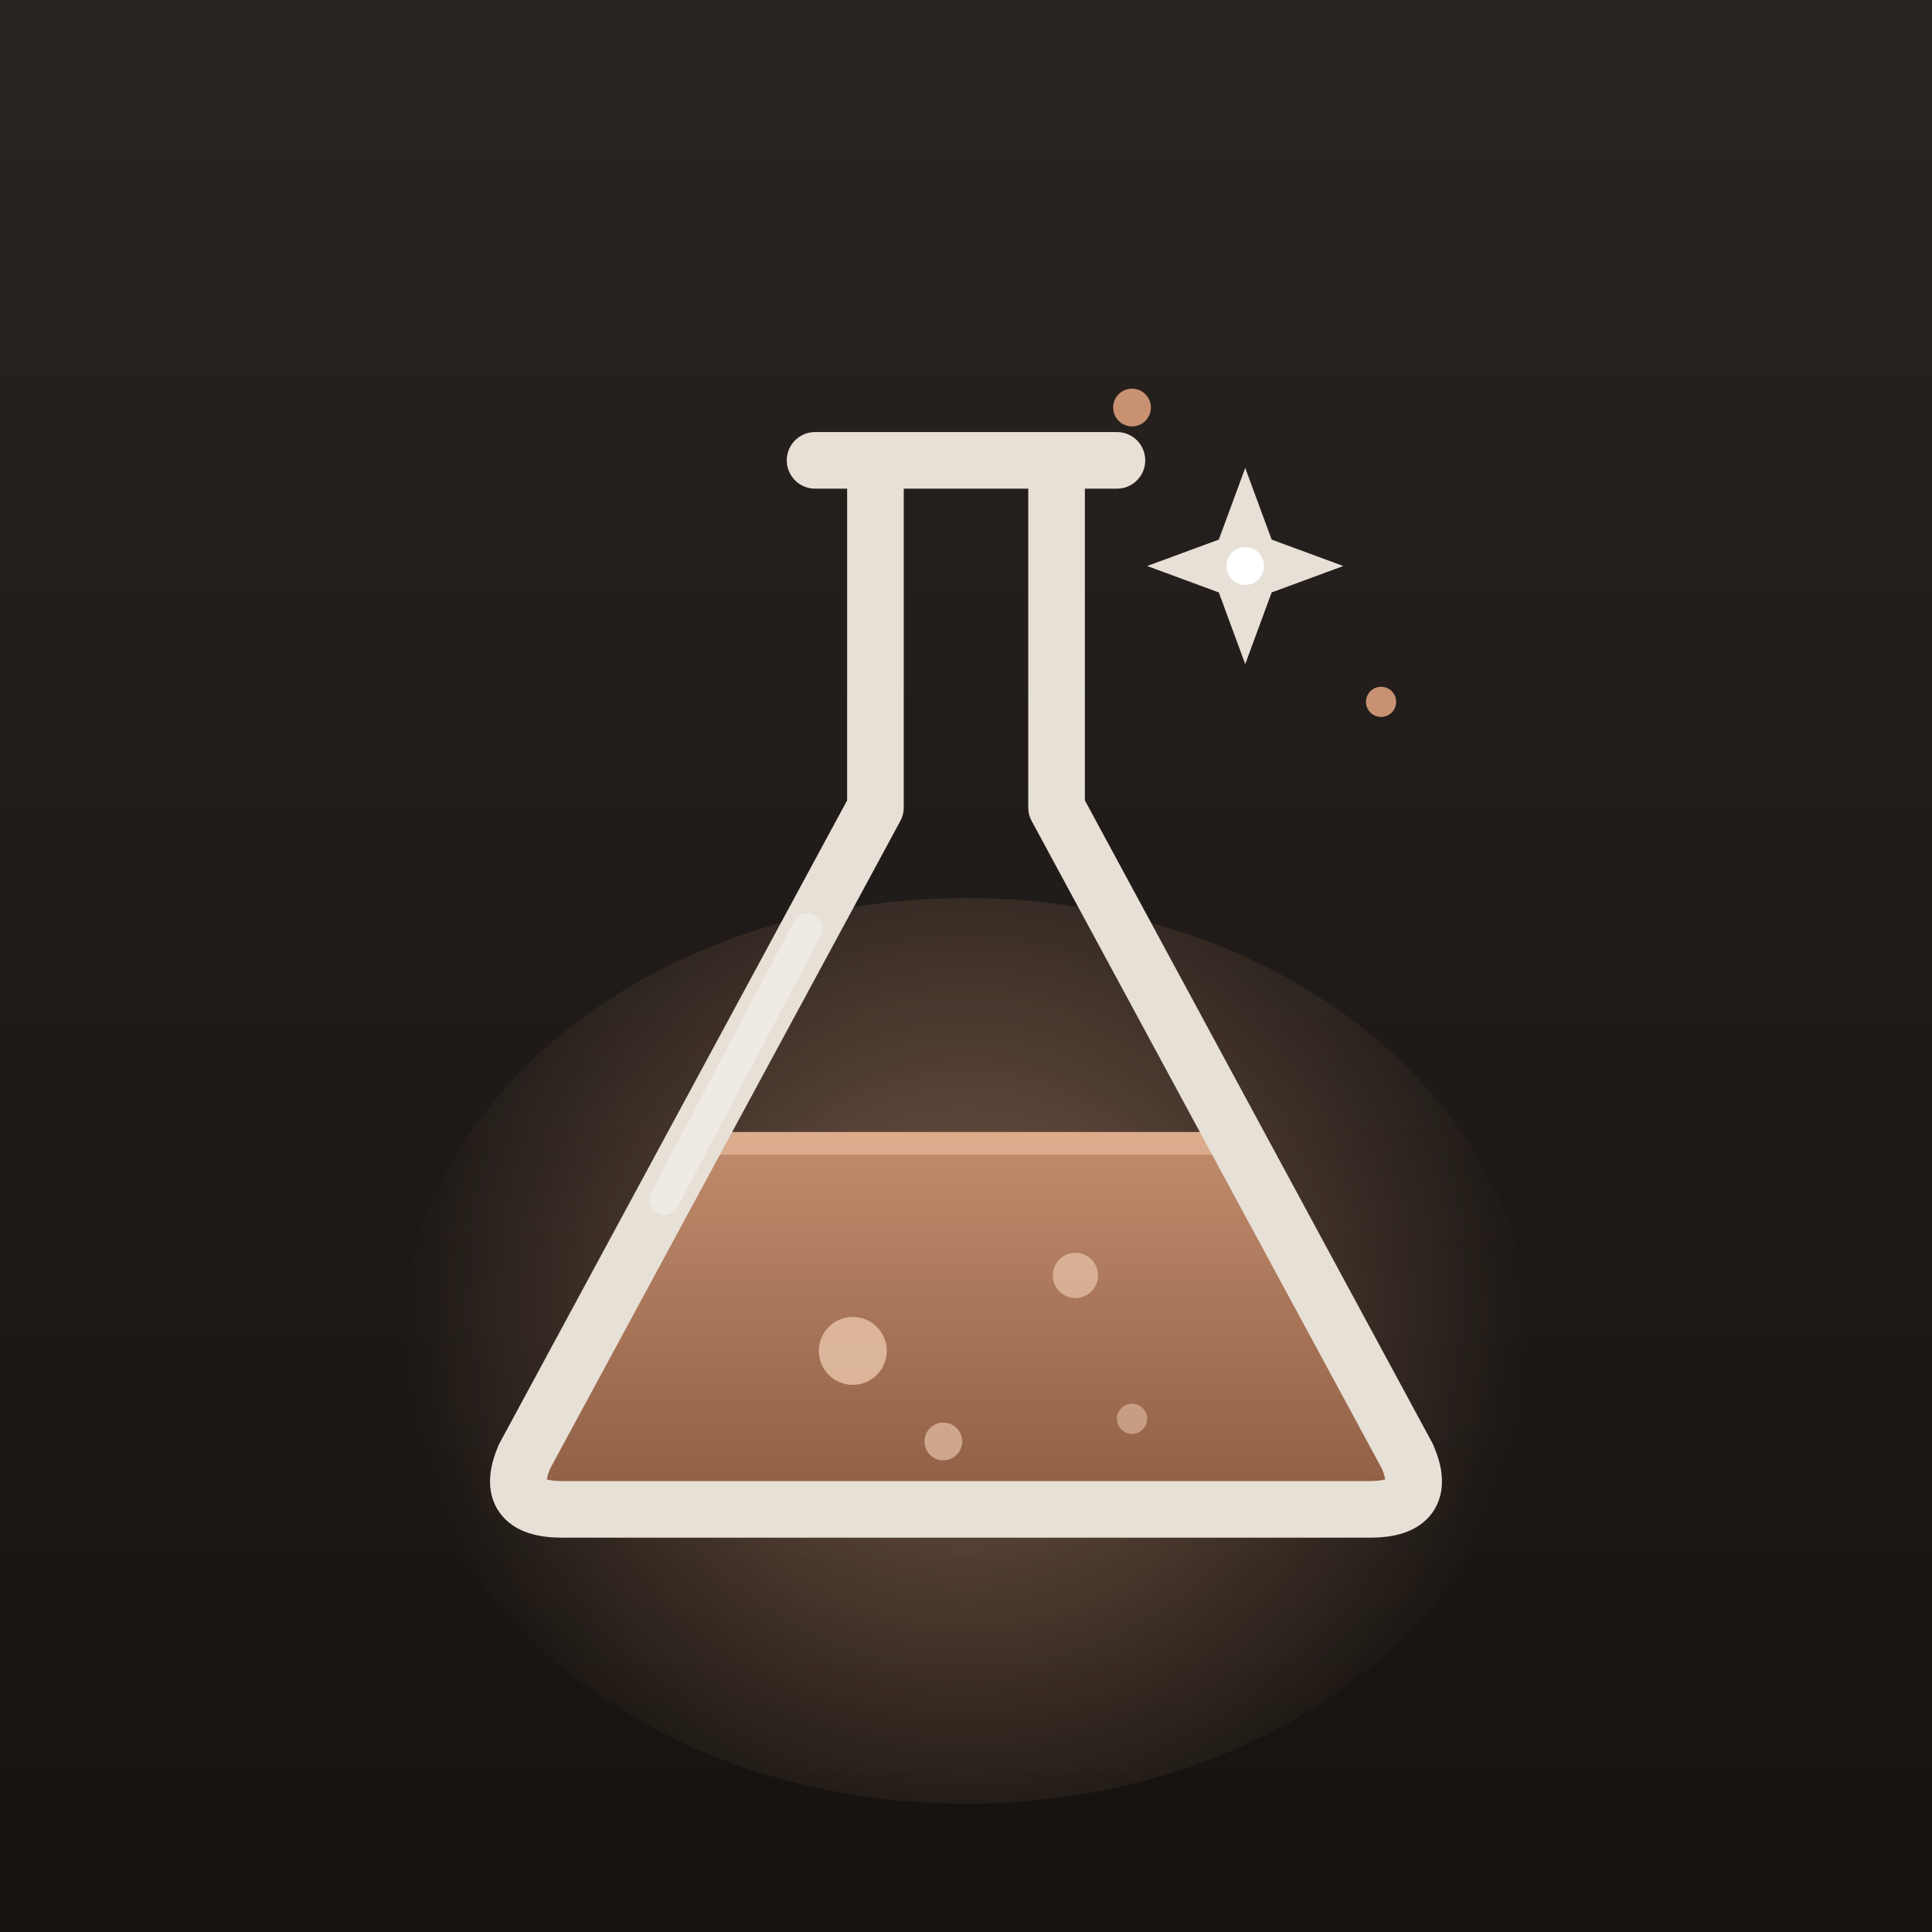
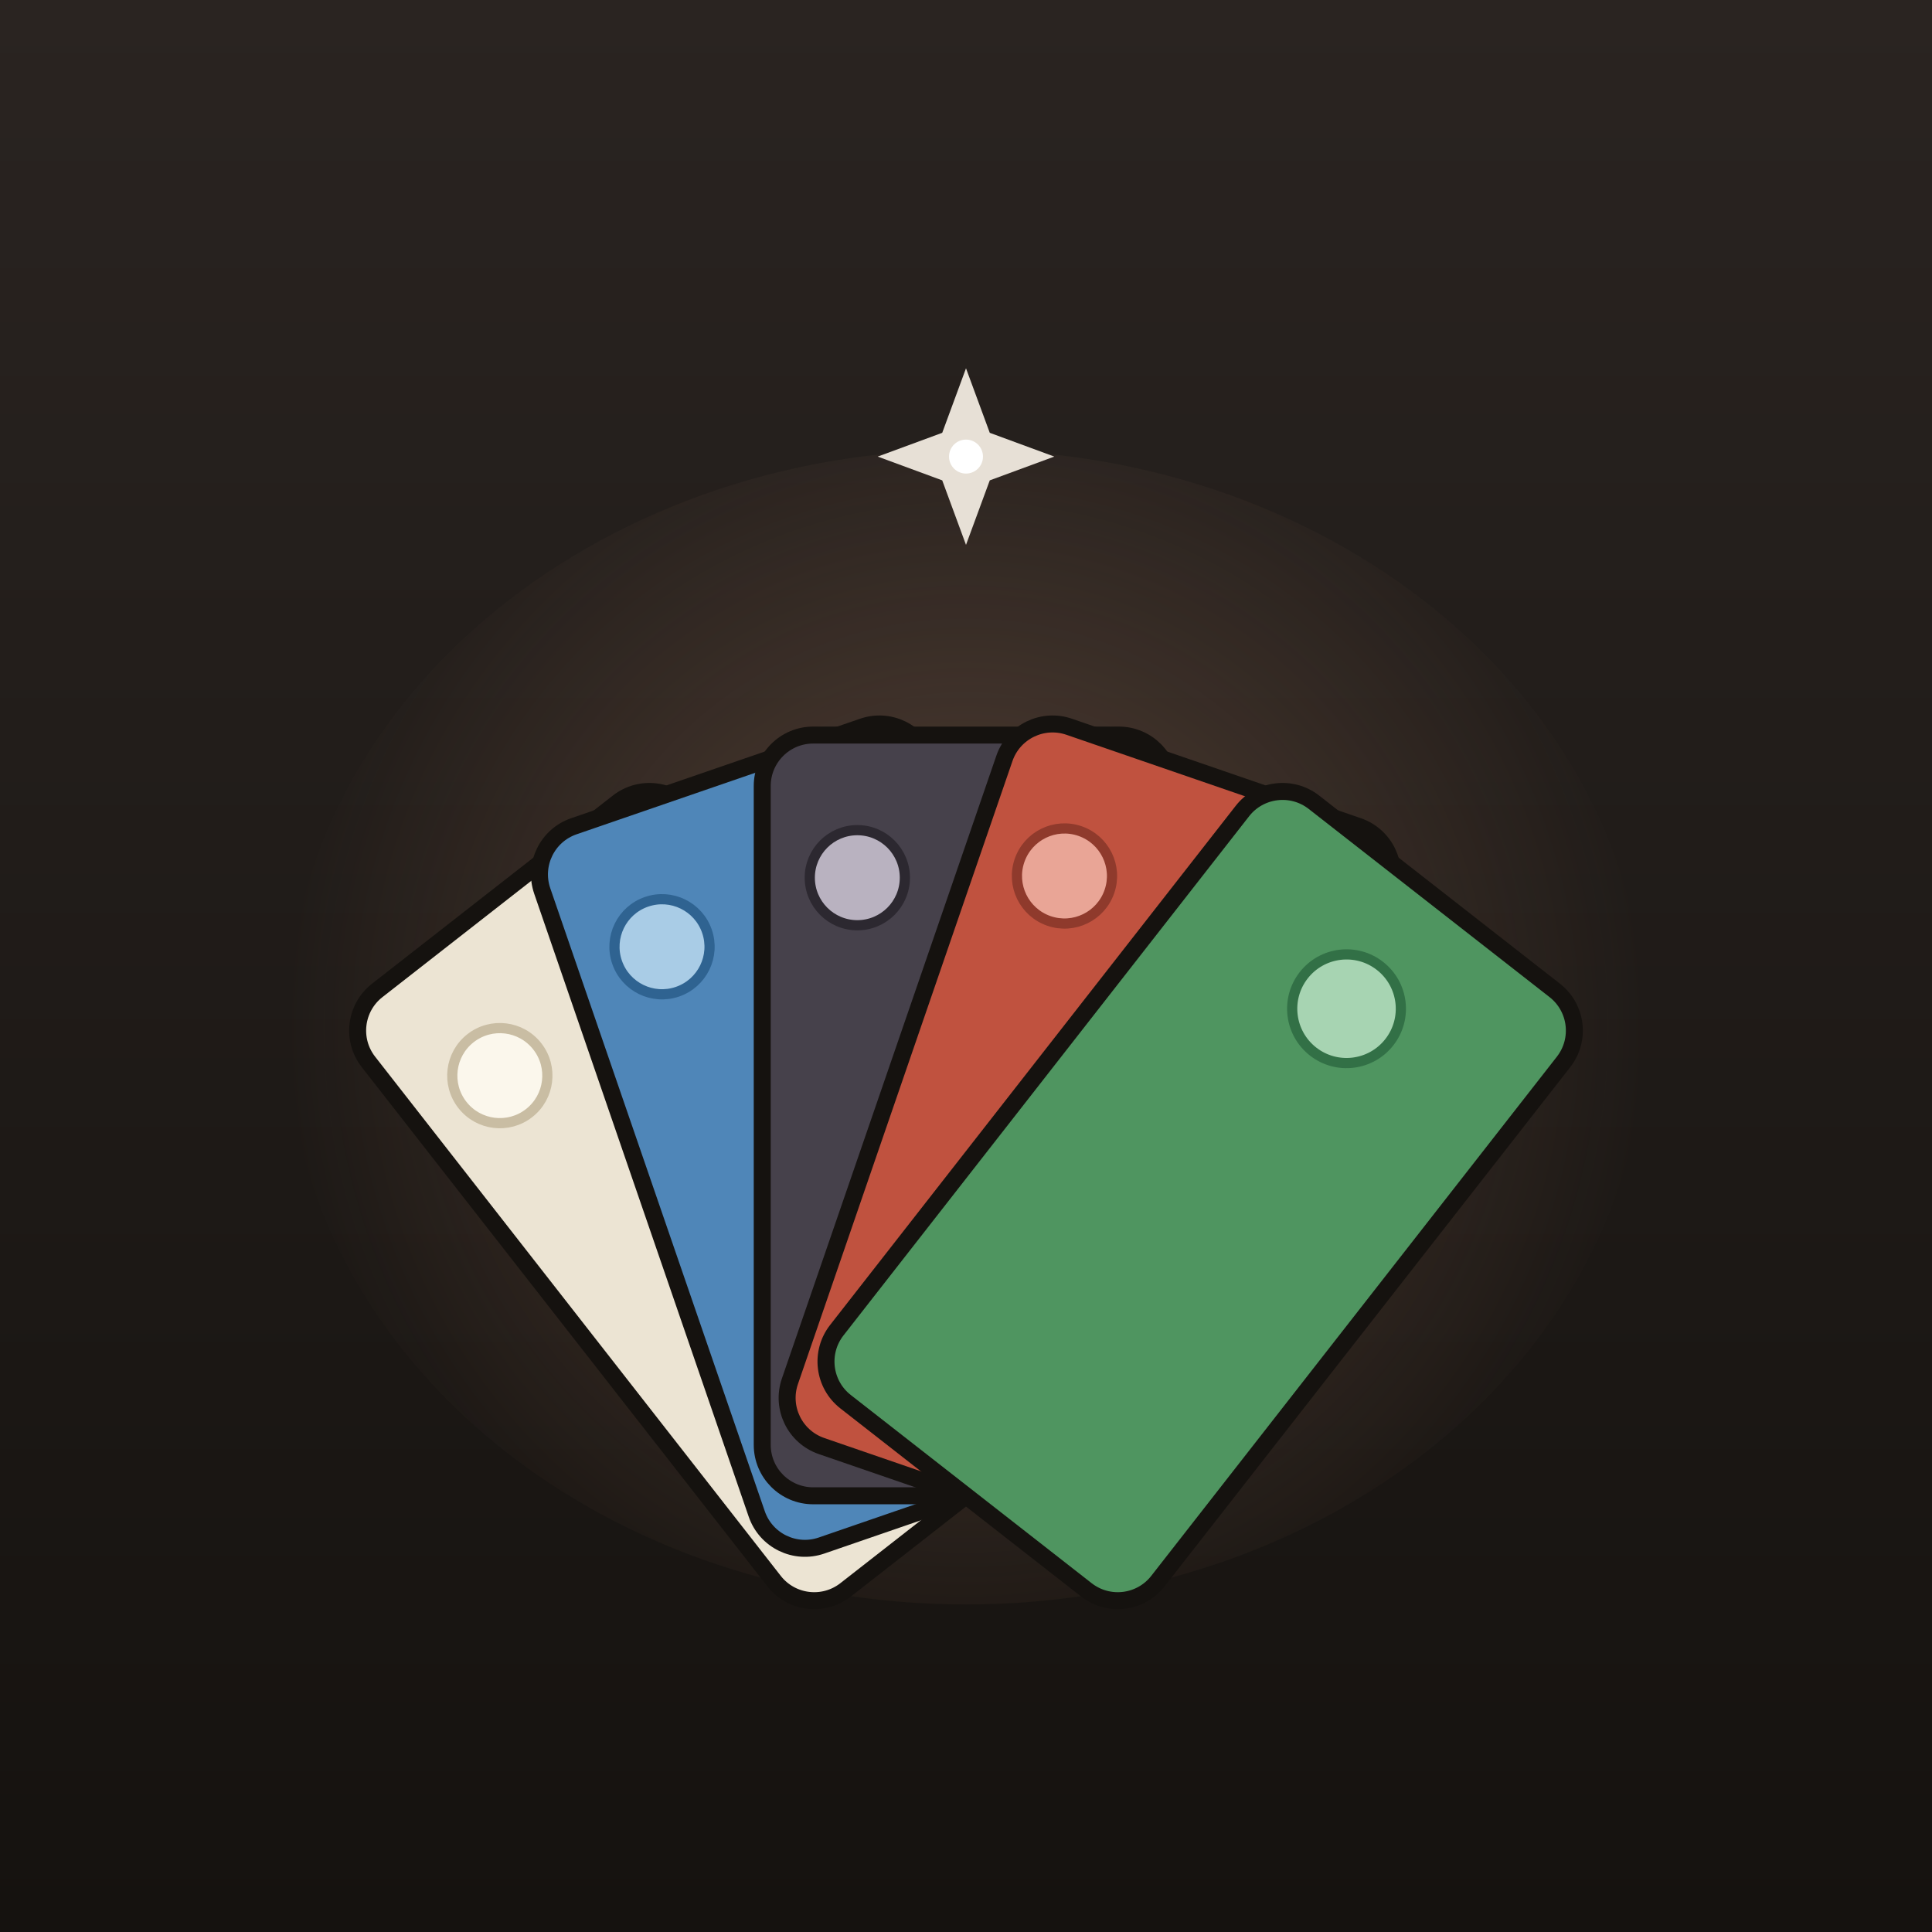
- <svg xmlns="http://www.w3.org/2000/svg" width="512" height="512" viewBox="0 0 512 512" fill="none" role="img" aria-label="The Brew Lab">
+ <svg xmlns="http://www.w3.org/2000/svg" width="512" height="512" viewBox="0 0 512 512" fill="none" role="img" aria-label="Project Brew">
  <defs>
    <linearGradient id="bg" x1="0" y1="0" x2="0" y2="512" gradientUnits="userSpaceOnUse">
      <stop offset="0" stop-color="#2a2421" />
      <stop offset="1" stop-color="#15120f" />
    </linearGradient>
-     <linearGradient id="potion" x1="0" y1="288" x2="0" y2="408" gradientUnits="userSpaceOnUse">
-       <stop offset="0" stop-color="#c89172" />
-       <stop offset="1" stop-color="#8a5a40" />
-     </linearGradient>
-     <radialGradient id="glow" cx="256" cy="350" r="150" gradientUnits="userSpaceOnUse">
-       <stop offset="0" stop-color="#c89172" stop-opacity="0.55" />
+     <radialGradient id="glow" cx="256" cy="300" r="200" gradientUnits="userSpaceOnUse">
+       <stop offset="0" stop-color="#c89172" stop-opacity="0.32" />
      <stop offset="1" stop-color="#c89172" stop-opacity="0" />
    </radialGradient>
-     <clipPath id="flaskInner">
-       <path d="M232 124 L232 214 L139 386 Q133 400 149 400 L363 400 Q379 400 373 386 L280 214 L280 124 Z" />
-     </clipPath>
  </defs>
  <rect width="512" height="512" fill="url(#bg)" />
-   <ellipse cx="256" cy="358" rx="150" ry="120" fill="url(#glow)" />
-   <g clip-path="url(#flaskInner)">
-     <rect x="120" y="300" width="272" height="120" fill="url(#potion)" />
-     <rect x="120" y="300" width="272" height="6" fill="#e0b193" opacity="0.85" />
-     <circle cx="226" cy="358" r="9" fill="#e6c2a6" opacity="0.85" />
-     <circle cx="285" cy="338" r="6" fill="#e6c2a6" opacity="0.75" />
-     <circle cx="250" cy="382" r="5" fill="#e6c2a6" opacity="0.7" />
-     <circle cx="300" cy="376" r="4" fill="#e6c2a6" opacity="0.6" />
+   <g transform="translate(256 256) scale(0.9) translate(-256 -282)">
+     <ellipse cx="256" cy="300" rx="200" ry="170" fill="url(#glow)" />
+     <g transform="rotate(-38 256 438)">
+       <rect x="196" y="214" width="120" height="224" rx="15" fill="#ece4d3" stroke="#15120f" stroke-width="5" />
+       <circle cx="224" cy="256" r="14" fill="#fbf7ec" stroke="#c9bda3" stroke-width="3" />
+     </g>
+     <g transform="rotate(-19 256 438)">
+       <rect x="196" y="214" width="120" height="224" rx="15" fill="#4f86b8" stroke="#15120f" stroke-width="5" />
+       <circle cx="224" cy="256" r="14" fill="#a9cce6" stroke="#2f6391" stroke-width="3" />
+     </g>
+     <g transform="rotate(0 256 438)">
+       <rect x="196" y="214" width="120" height="224" rx="15" fill="#46414b" stroke="#15120f" stroke-width="5" />
+       <circle cx="224" cy="256" r="14" fill="#b9b2c0" stroke="#2c2830" stroke-width="3" />
+     </g>
+     <g transform="rotate(19 256 438)">
+       <rect x="196" y="214" width="120" height="224" rx="15" fill="#c0523f" stroke="#15120f" stroke-width="5" />
+       <circle cx="224" cy="256" r="14" fill="#e9a596" stroke="#8f3a2c" stroke-width="3" />
+     </g>
+     <g transform="rotate(38 256 438)">
+       <rect x="196" y="214" width="120" height="224" rx="15" fill="#4f9560" stroke="#15120f" stroke-width="5" />
+       <circle cx="256" cy="256" r="16" fill="#a7d4b2" stroke="#327046" stroke-width="3" />
+     </g>
+     <g transform="translate(256 132)">
+       <path d="M0 -26 L7 -7 L26 0 L7 7 L0 26 L-7 7 L-26 0 L-7 -7 Z" fill="#e7e0d6" />
+       <circle cx="0" cy="0" r="5" fill="#fff" />
+     </g>
  </g>
-   <path d="M232 124 L232 214 L139 386 Q133 400 149 400 L363 400 Q379 400 373 386 L280 214 L280 124" fill="none" stroke="#e7e0d6" stroke-width="15" stroke-linecap="round" stroke-linejoin="round" />
-   <path d="M216 122 L296 122" stroke="#e7e0d6" stroke-width="15" stroke-linecap="round" />
-   <path d="M214 246 L176 318" stroke="#ffffff" stroke-width="8" stroke-linecap="round" opacity="0.35" />
-   <g transform="translate(330 150)">
-     <path d="M0 -26 L7 -7 L26 0 L7 7 L0 26 L-7 7 L-26 0 L-7 -7 Z" fill="#e7e0d6" />
-     <circle cx="0" cy="0" r="5" fill="#fff" />
-   </g>
-   <circle cx="300" cy="108" r="5" fill="#c89172" />
-   <circle cx="366" cy="186" r="4" fill="#c89172" />
</svg>
